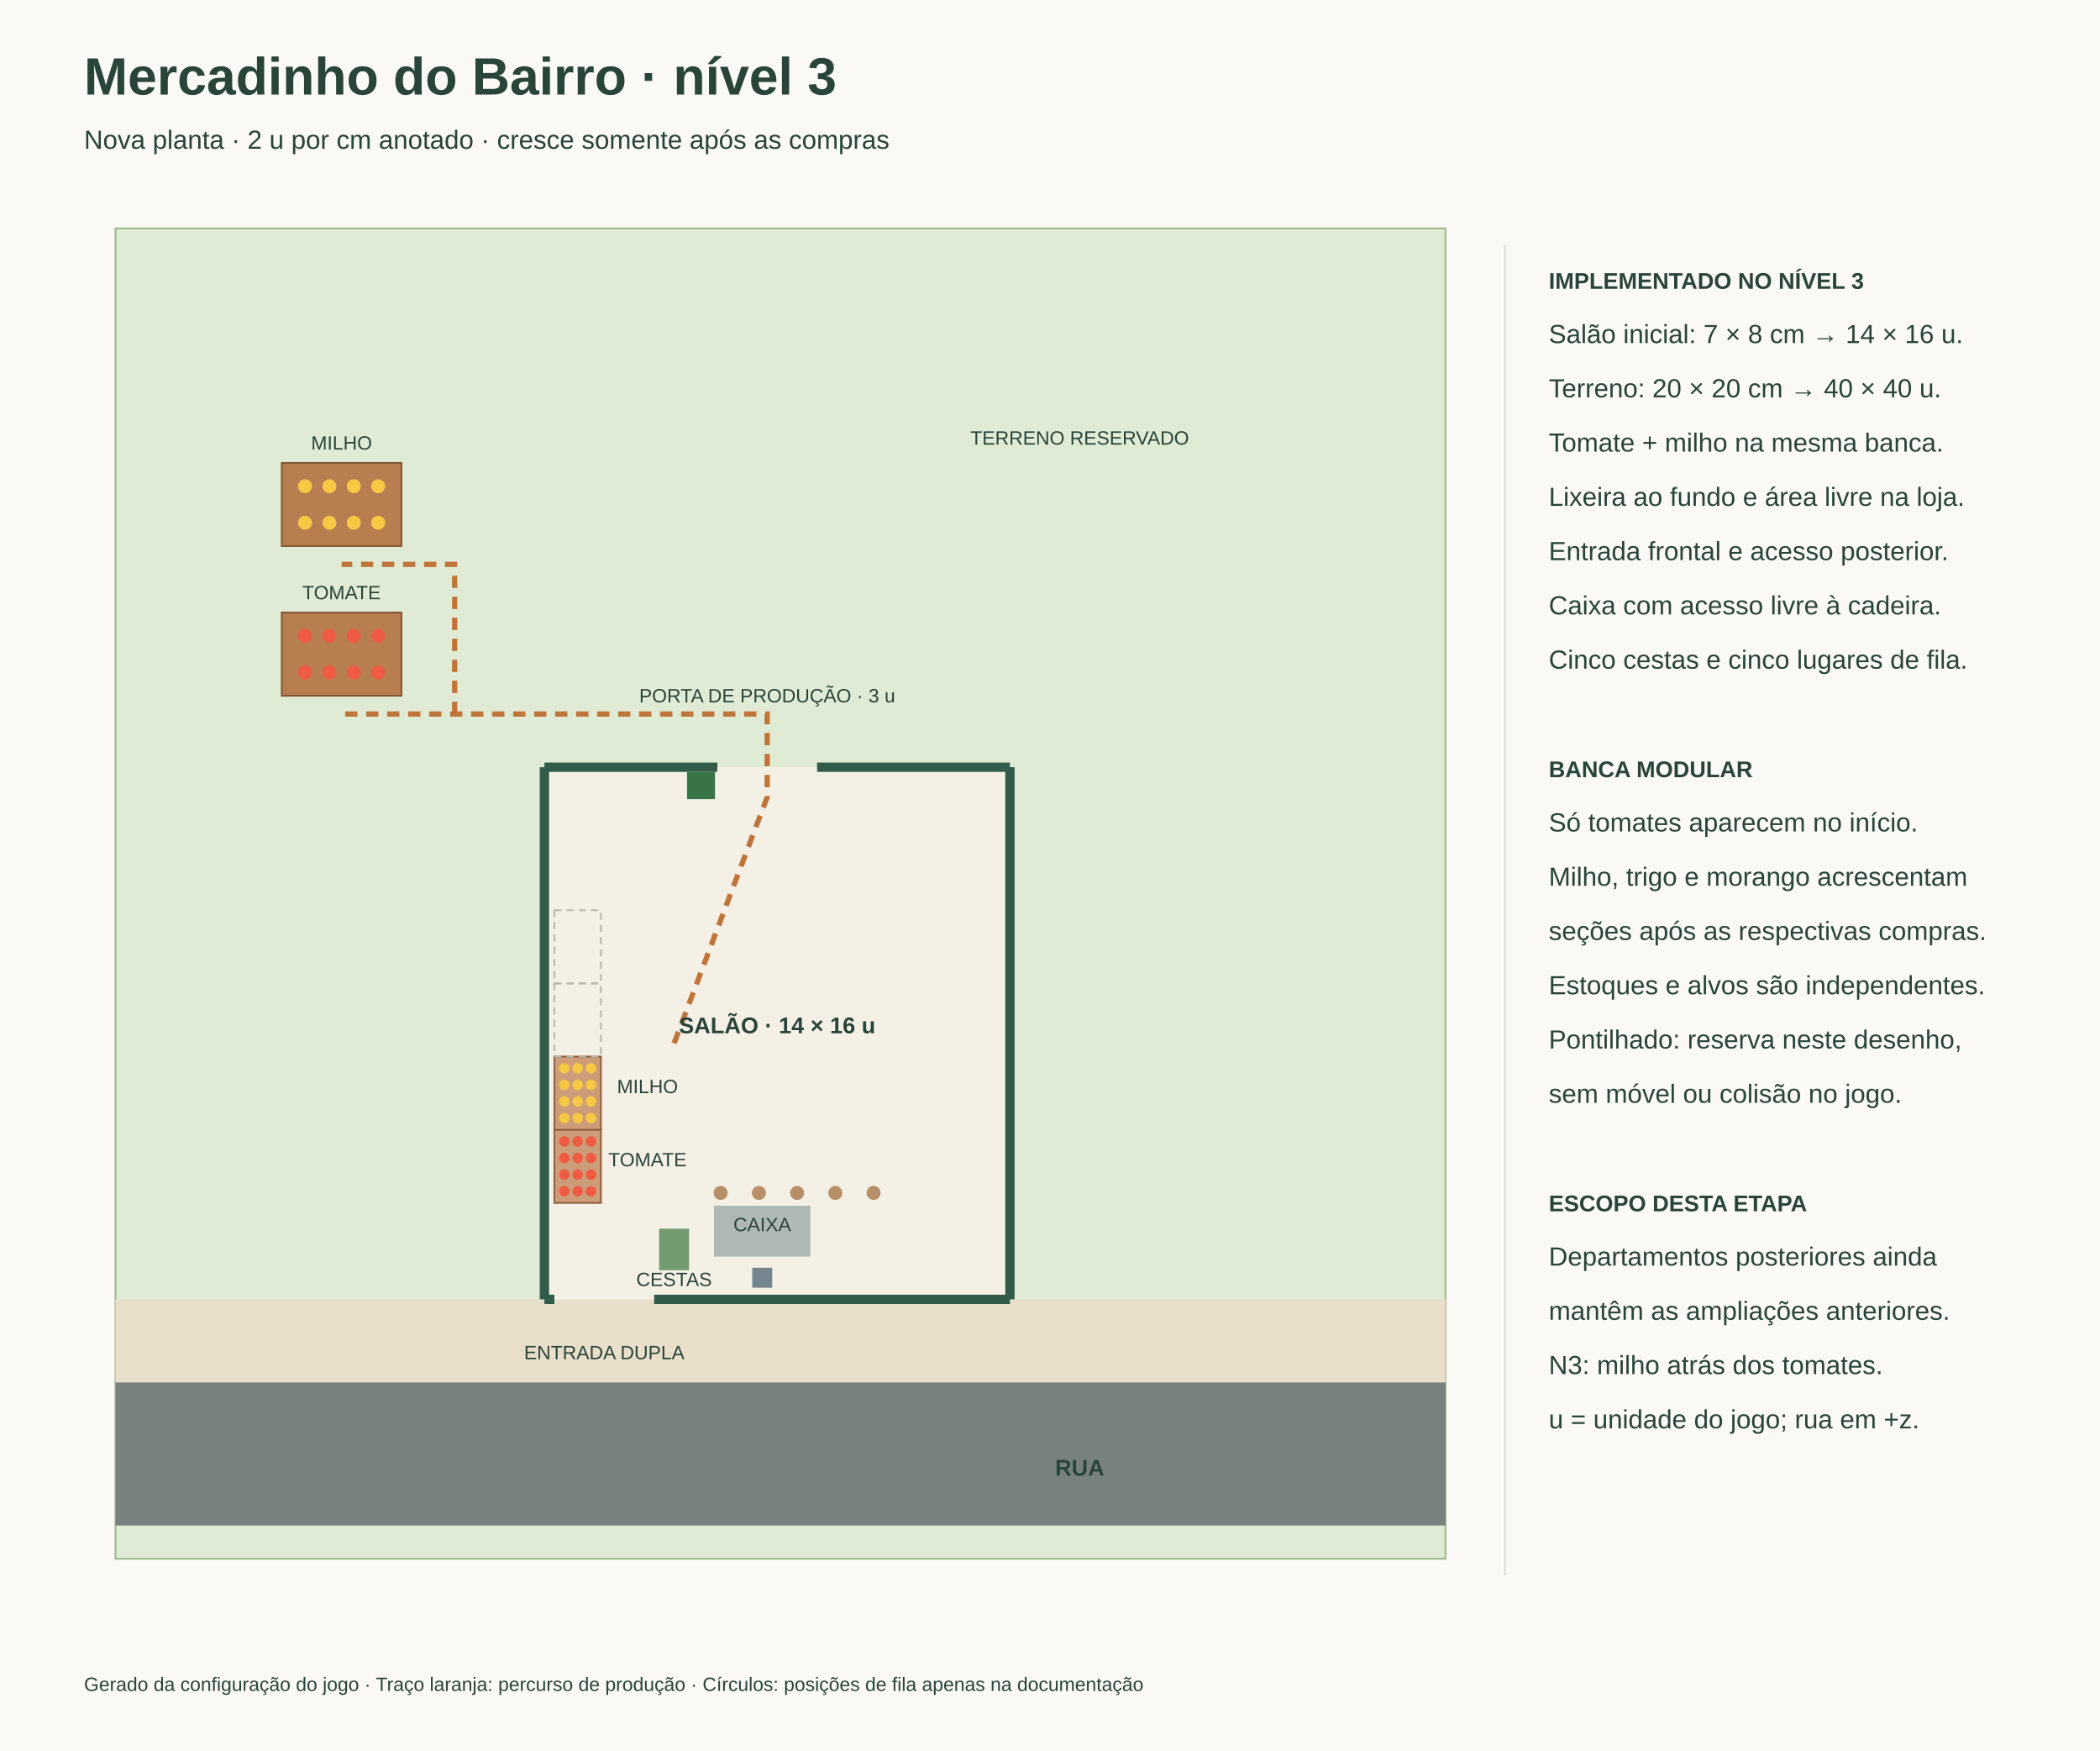
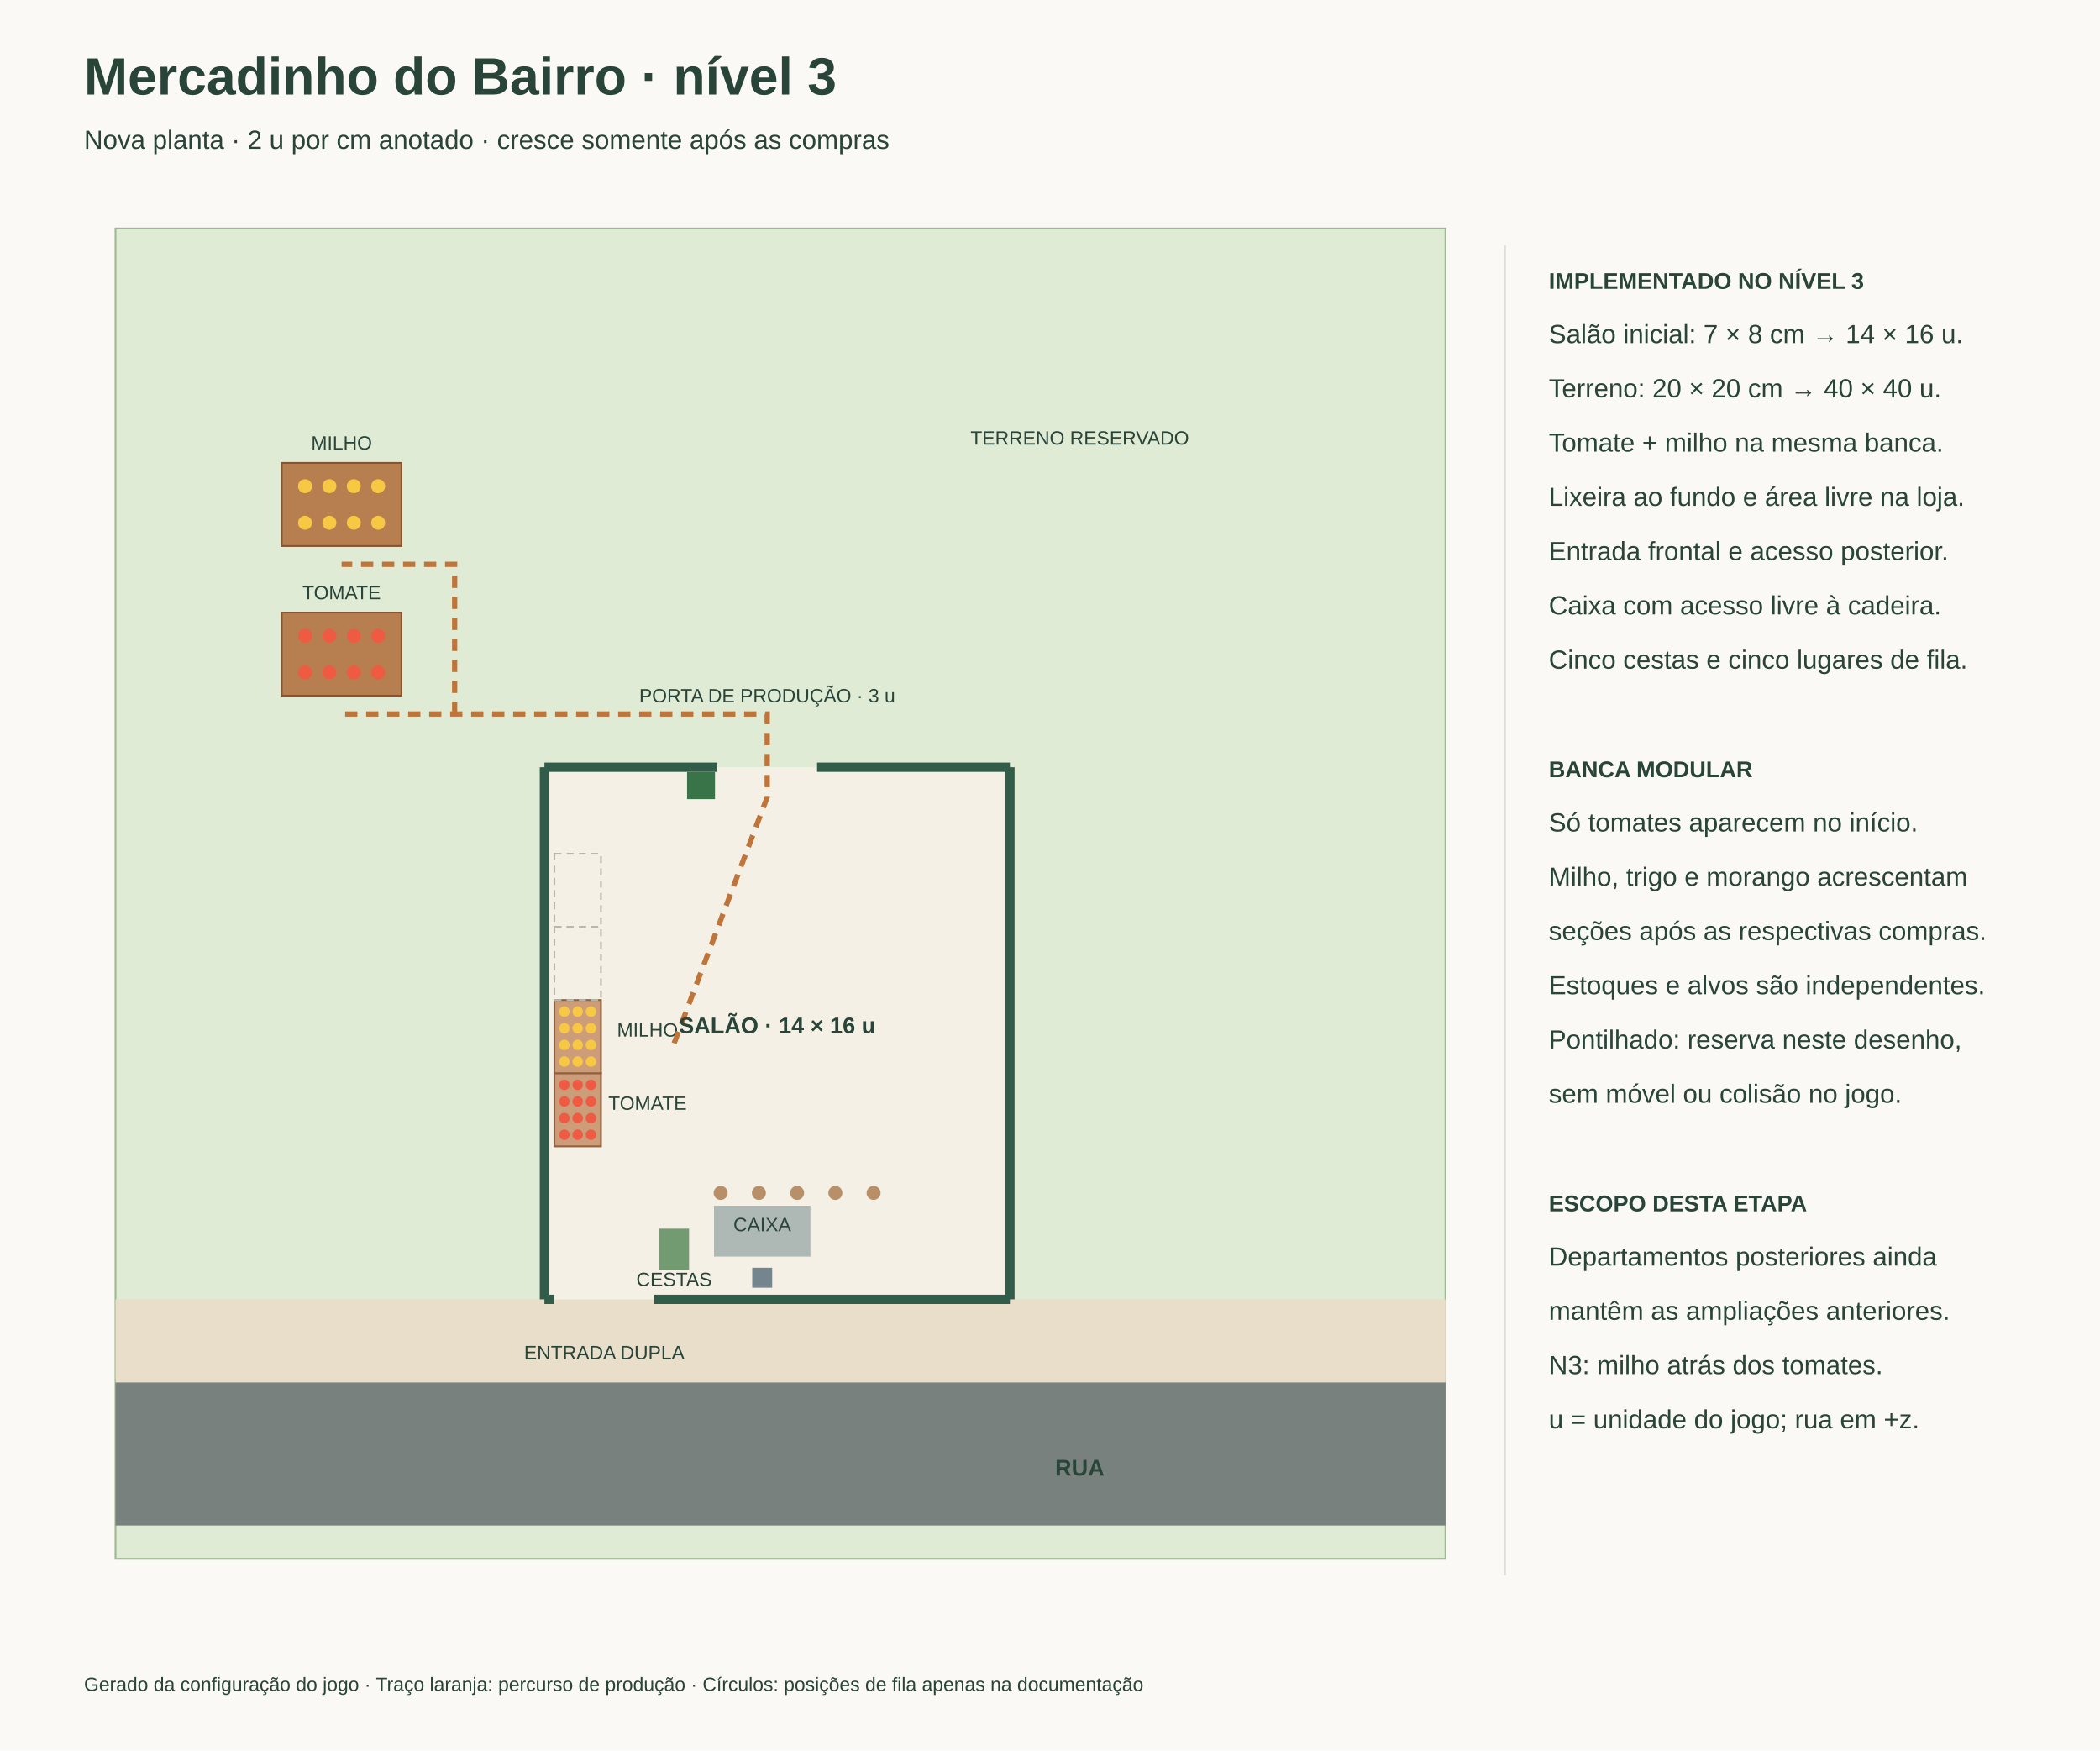
<svg xmlns="http://www.w3.org/2000/svg" width="1200" height="1000" viewBox="0 0 1200 1000" role="img" aria-labelledby="title desc">
  <style>text{font-family:Arial,sans-serif;fill:#294439}.title{font-size:30px;font-weight:bold}.label{font-size:13px;font-weight:bold}.note{font-size:15px}.small{font-size:11px}.wall{fill:#315c49}.route{fill:none;stroke:#bf743a;stroke-width:3;stroke-dasharray:7 5}</style>
  <rect width="1200" height="1000" fill="#faf9f5" />
  <text x="48" y="54" class="title">Mercadinho do Bairro · nível 3</text>
  <text x="48" y="85" class="note">Nova planta · 2 u por cm anotado · cresce somente após as compras</text>
  <rect x="66" y="130.5" width="760" height="760" fill="#dfebd4" stroke="#9cb88e" />
  <rect x="66" y="787.9" width="760" height="83.6" fill="#78817e" />
  <rect x="66" y="742.3" width="760" height="47.5" fill="#e8deca" />
  <text x="617" y="843" text-anchor="middle" class="label">RUA</text>
  <rect x="311.1" y="438.3" width="266" height="304" fill="#f4f0e5" />
  <rect x="311.1" y="435.64" width="98.8" height="5.32" fill="#315c49" />
  <rect x="466.9" y="435.64" width="110.2" height="5.32" fill="#315c49" />
  <rect x="574.44" y="438.3" width="5.32" height="304" fill="#315c49" />
  <rect x="308.44" y="438.3" width="5.32" height="304" fill="#315c49" />
  <rect x="311.1" y="739.64" width="5.7" height="5.32" fill="#315c49" />
  <rect x="373.8" y="739.64" width="203.3" height="5.32" fill="#315c49" />
  <rect x="392.61" y="440.96" width="15.96" height="15.58" fill="#387448" />
  <rect x="376.65" y="701.925" width="17.1" height="23.75" fill="#739b72" />
  <text x="385.2" y="734.7" text-anchor="middle" class="small">CESTAS</text>
  <rect x="408" y="688.815" width="55.1" height="29.07" fill="#aeb9b5" />
  <text x="435.55" y="703.35" text-anchor="middle" class="small">CAIXA</text>
  <rect x="429.85" y="724.25" width="11.4" height="11.4" fill="#74858d" />
-   <rect x="316.8" y="645.4" width="26.6" height="41.8" fill="#cc9d78" stroke="#91603c" />
-   <circle cx="322.5" cy="652.05" r="3" fill="#ef5a42" />
-   <circle cx="330.1" cy="652.05" r="3" fill="#ef5a42" />
-   <circle cx="337.7" cy="652.05" r="3" fill="#ef5a42" />
-   <circle cx="322.5" cy="661.55" r="3" fill="#ef5a42" />
-   <circle cx="330.1" cy="661.55" r="3" fill="#ef5a42" />
-   <circle cx="337.7" cy="661.55" r="3" fill="#ef5a42" />
-   <circle cx="322.5" cy="671.05" r="3" fill="#ef5a42" />
-   <circle cx="330.1" cy="671.05" r="3" fill="#ef5a42" />
-   <circle cx="337.7" cy="671.05" r="3" fill="#ef5a42" />
-   <circle cx="322.5" cy="680.55" r="3" fill="#ef5a42" />
-   <circle cx="330.1" cy="680.55" r="3" fill="#ef5a42" />
-   <circle cx="337.7" cy="680.55" r="3" fill="#ef5a42" />
-   <text x="370" y="666.3" text-anchor="middle" class="small">TOMATE</text>
+   <rect x="316.8" y="613.1" width="26.6" height="41.8" fill="#cc9d78" stroke="#91603c" />
+   <circle cx="322.5" cy="619.75" r="3" fill="#ef5a42" />
+   <circle cx="330.1" cy="619.75" r="3" fill="#ef5a42" />
+   <circle cx="337.7" cy="619.75" r="3" fill="#ef5a42" />
+   <circle cx="322.5" cy="629.25" r="3" fill="#ef5a42" />
+   <circle cx="330.1" cy="629.25" r="3" fill="#ef5a42" />
+   <circle cx="337.7" cy="629.25" r="3" fill="#ef5a42" />
+   <circle cx="322.5" cy="638.75" r="3" fill="#ef5a42" />
+   <circle cx="330.1" cy="638.75" r="3" fill="#ef5a42" />
+   <circle cx="337.7" cy="638.75" r="3" fill="#ef5a42" />
+   <circle cx="322.5" cy="648.25" r="3" fill="#ef5a42" />
+   <circle cx="330.1" cy="648.25" r="3" fill="#ef5a42" />
+   <circle cx="337.7" cy="648.25" r="3" fill="#ef5a42" />
+   <text x="370" y="634" text-anchor="middle" class="small">TOMATE</text>
  <rect x="161" y="349.95" width="68.4" height="47.5" fill="#b77e50" stroke="#805634" />
  <circle cx="174.3" cy="363.25" r="4" fill="#ef5a42" />
  <circle cx="188.233" cy="363.25" r="4" fill="#ef5a42" />
  <circle cx="202.167" cy="363.25" r="4" fill="#ef5a42" />
  <circle cx="216.1" cy="363.25" r="4" fill="#ef5a42" />
  <circle cx="174.3" cy="384.15" r="4" fill="#ef5a42" />
  <circle cx="188.233" cy="384.15" r="4" fill="#ef5a42" />
  <circle cx="202.167" cy="384.15" r="4" fill="#ef5a42" />
  <circle cx="216.1" cy="384.15" r="4" fill="#ef5a42" />
  <text x="195.2" y="342.35" text-anchor="middle" class="small">TOMATE</text>
-   <rect x="316.8" y="603.6" width="26.6" height="41.8" fill="#cc9d78" stroke="#91603c" />
-   <circle cx="322.5" cy="610.25" r="3" fill="#f6c844" />
-   <circle cx="330.1" cy="610.25" r="3" fill="#f6c844" />
-   <circle cx="337.7" cy="610.25" r="3" fill="#f6c844" />
-   <circle cx="322.5" cy="619.75" r="3" fill="#f6c844" />
-   <circle cx="330.1" cy="619.75" r="3" fill="#f6c844" />
-   <circle cx="337.7" cy="619.75" r="3" fill="#f6c844" />
-   <circle cx="322.5" cy="629.25" r="3" fill="#f6c844" />
-   <circle cx="330.1" cy="629.25" r="3" fill="#f6c844" />
-   <circle cx="337.7" cy="629.25" r="3" fill="#f6c844" />
-   <circle cx="322.5" cy="638.75" r="3" fill="#f6c844" />
-   <circle cx="330.1" cy="638.75" r="3" fill="#f6c844" />
-   <circle cx="337.7" cy="638.75" r="3" fill="#f6c844" />
-   <text x="370" y="624.5" text-anchor="middle" class="small">MILHO</text>
+   <rect x="316.8" y="571.3" width="26.6" height="41.8" fill="#cc9d78" stroke="#91603c" />
+   <circle cx="322.5" cy="577.95" r="3" fill="#f6c844" />
+   <circle cx="330.1" cy="577.95" r="3" fill="#f6c844" />
+   <circle cx="337.7" cy="577.95" r="3" fill="#f6c844" />
+   <circle cx="322.5" cy="587.45" r="3" fill="#f6c844" />
+   <circle cx="330.1" cy="587.45" r="3" fill="#f6c844" />
+   <circle cx="337.7" cy="587.45" r="3" fill="#f6c844" />
+   <circle cx="322.5" cy="596.95" r="3" fill="#f6c844" />
+   <circle cx="330.1" cy="596.95" r="3" fill="#f6c844" />
+   <circle cx="337.7" cy="596.95" r="3" fill="#f6c844" />
+   <circle cx="322.5" cy="606.45" r="3" fill="#f6c844" />
+   <circle cx="330.1" cy="606.45" r="3" fill="#f6c844" />
+   <circle cx="337.7" cy="606.45" r="3" fill="#f6c844" />
+   <text x="370" y="592.2" text-anchor="middle" class="small">MILHO</text>
  <rect x="161" y="264.45" width="68.4" height="47.5" fill="#b77e50" stroke="#805634" />
  <circle cx="174.3" cy="277.75" r="4" fill="#f6c844" />
  <circle cx="188.233" cy="277.75" r="4" fill="#f6c844" />
  <circle cx="202.167" cy="277.75" r="4" fill="#f6c844" />
  <circle cx="216.1" cy="277.75" r="4" fill="#f6c844" />
  <circle cx="174.3" cy="298.65" r="4" fill="#f6c844" />
  <circle cx="188.233" cy="298.65" r="4" fill="#f6c844" />
  <circle cx="202.167" cy="298.65" r="4" fill="#f6c844" />
  <circle cx="216.1" cy="298.65" r="4" fill="#f6c844" />
  <text x="195.2" y="256.85" text-anchor="middle" class="small">MILHO</text>
  <path d="M385.2,596L438.4,455.4L438.4,407.9L195.2,407.9" class="route" />
  <path d="M259.8,407.9L259.8,322.4L195.2,322.4" class="route" />
  <text x="438.4" y="401.25" text-anchor="middle" class="small">PORTA DE PRODUÇÃO · 3 u</text>
  <text x="345.3" y="776.5" text-anchor="middle" class="small">ENTRADA DUPLA</text>
  <circle cx="411.8" cy="681.5" r="4" fill="#b79069" />
  <circle cx="433.65" cy="681.5" r="4" fill="#b79069" />
  <circle cx="455.5" cy="681.5" r="4" fill="#b79069" />
  <circle cx="477.35" cy="681.5" r="4" fill="#b79069" />
  <circle cx="499.2" cy="681.5" r="4" fill="#b79069" />
-   <rect x="316.8" y="561.8" width="26.6" height="41.8" fill="none" stroke="#b6b9a9" stroke-dasharray="4 3" />
-   <rect x="316.8" y="520" width="26.6" height="41.8" fill="none" stroke="#b6b9a9" stroke-dasharray="4 3" />
+   <rect x="316.8" y="529.5" width="26.6" height="41.8" fill="none" stroke="#b6b9a9" stroke-dasharray="4 3" />
+   <rect x="316.8" y="487.7" width="26.6" height="41.8" fill="none" stroke="#b6b9a9" stroke-dasharray="4 3" />
  <text x="617" y="254" text-anchor="middle" class="small">TERRENO RESERVADO</text>
  <text x="444.1" y="590.3" text-anchor="middle" class="label">SALÃO · 14 × 16 u</text>
  <path d="M860 140V900" stroke="#dedfd7" />
  <text x="885" y="165" class="label">IMPLEMENTADO NO NÍVEL 3</text>
  <text x="885" y="196" class="note">Salão inicial: 7 × 8 cm → 14 × 16 u.</text>
  <text x="885" y="227" class="note">Terreno: 20 × 20 cm → 40 × 40 u.</text>
  <text x="885" y="258" class="note">Tomate + milho na mesma banca.</text>
  <text x="885" y="289" class="note">Lixeira ao fundo e área livre na loja.</text>
  <text x="885" y="320" class="note">Entrada frontal e acesso posterior.</text>
  <text x="885" y="351" class="note">Caixa com acesso livre à cadeira.</text>
  <text x="885" y="382" class="note">Cinco cestas e cinco lugares de fila.</text>
  <text x="885" y="413" class="note" />
  <text x="885" y="444" class="label">BANCA MODULAR</text>
  <text x="885" y="475" class="note">Só tomates aparecem no início.</text>
  <text x="885" y="506" class="note">Milho, trigo e morango acrescentam</text>
  <text x="885" y="537" class="note">seções após as respectivas compras.</text>
  <text x="885" y="568" class="note">Estoques e alvos são independentes.</text>
  <text x="885" y="599" class="note">Pontilhado: reserva neste desenho,</text>
  <text x="885" y="630" class="note">sem móvel ou colisão no jogo.</text>
  <text x="885" y="661" class="note" />
  <text x="885" y="692" class="label">ESCOPO DESTA ETAPA</text>
  <text x="885" y="723" class="note">Departamentos posteriores ainda</text>
  <text x="885" y="754" class="note">mantêm as ampliações anteriores.</text>
  <text x="885" y="785" class="note">N3: milho atrás dos tomates.</text>
  <text x="885" y="816" class="note">u = unidade do jogo; rua em +z.</text>
  <text x="48" y="966" class="small">Gerado da configuração do jogo · Traço laranja: percurso de produção · Círculos: posições de fila apenas na documentação</text>
</svg>
